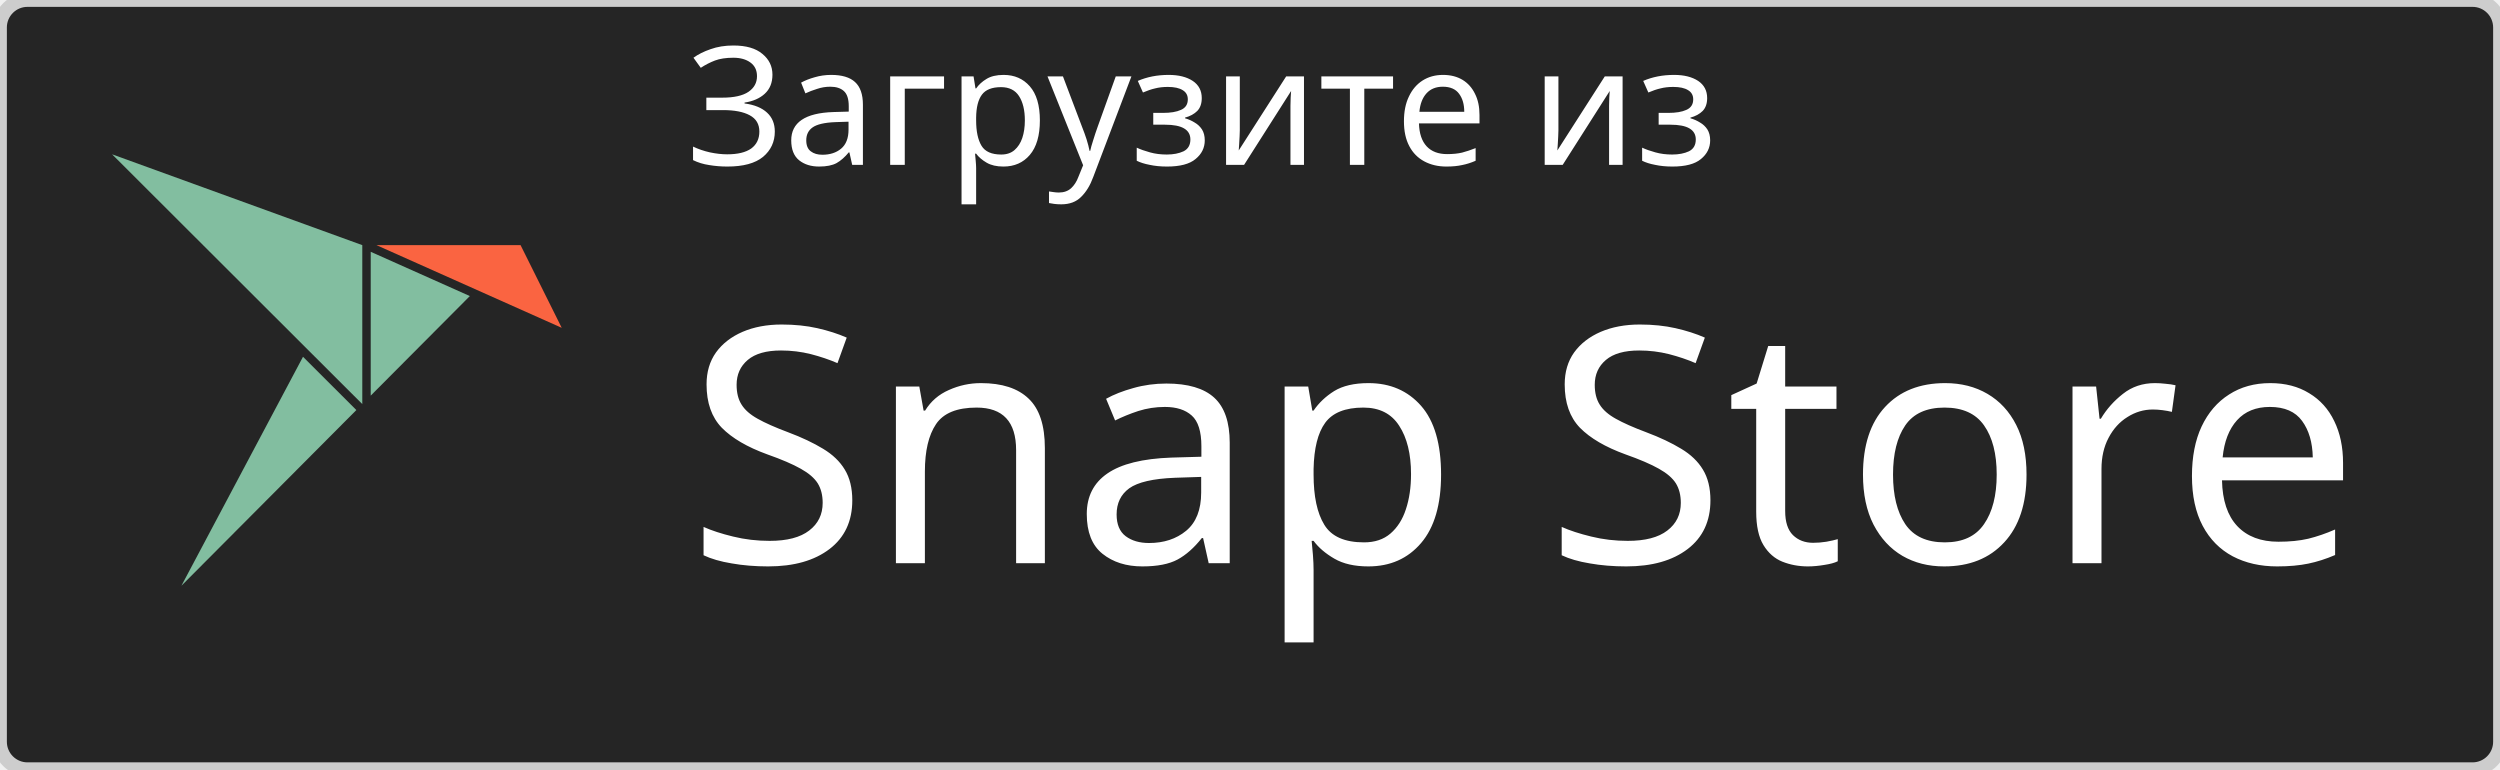
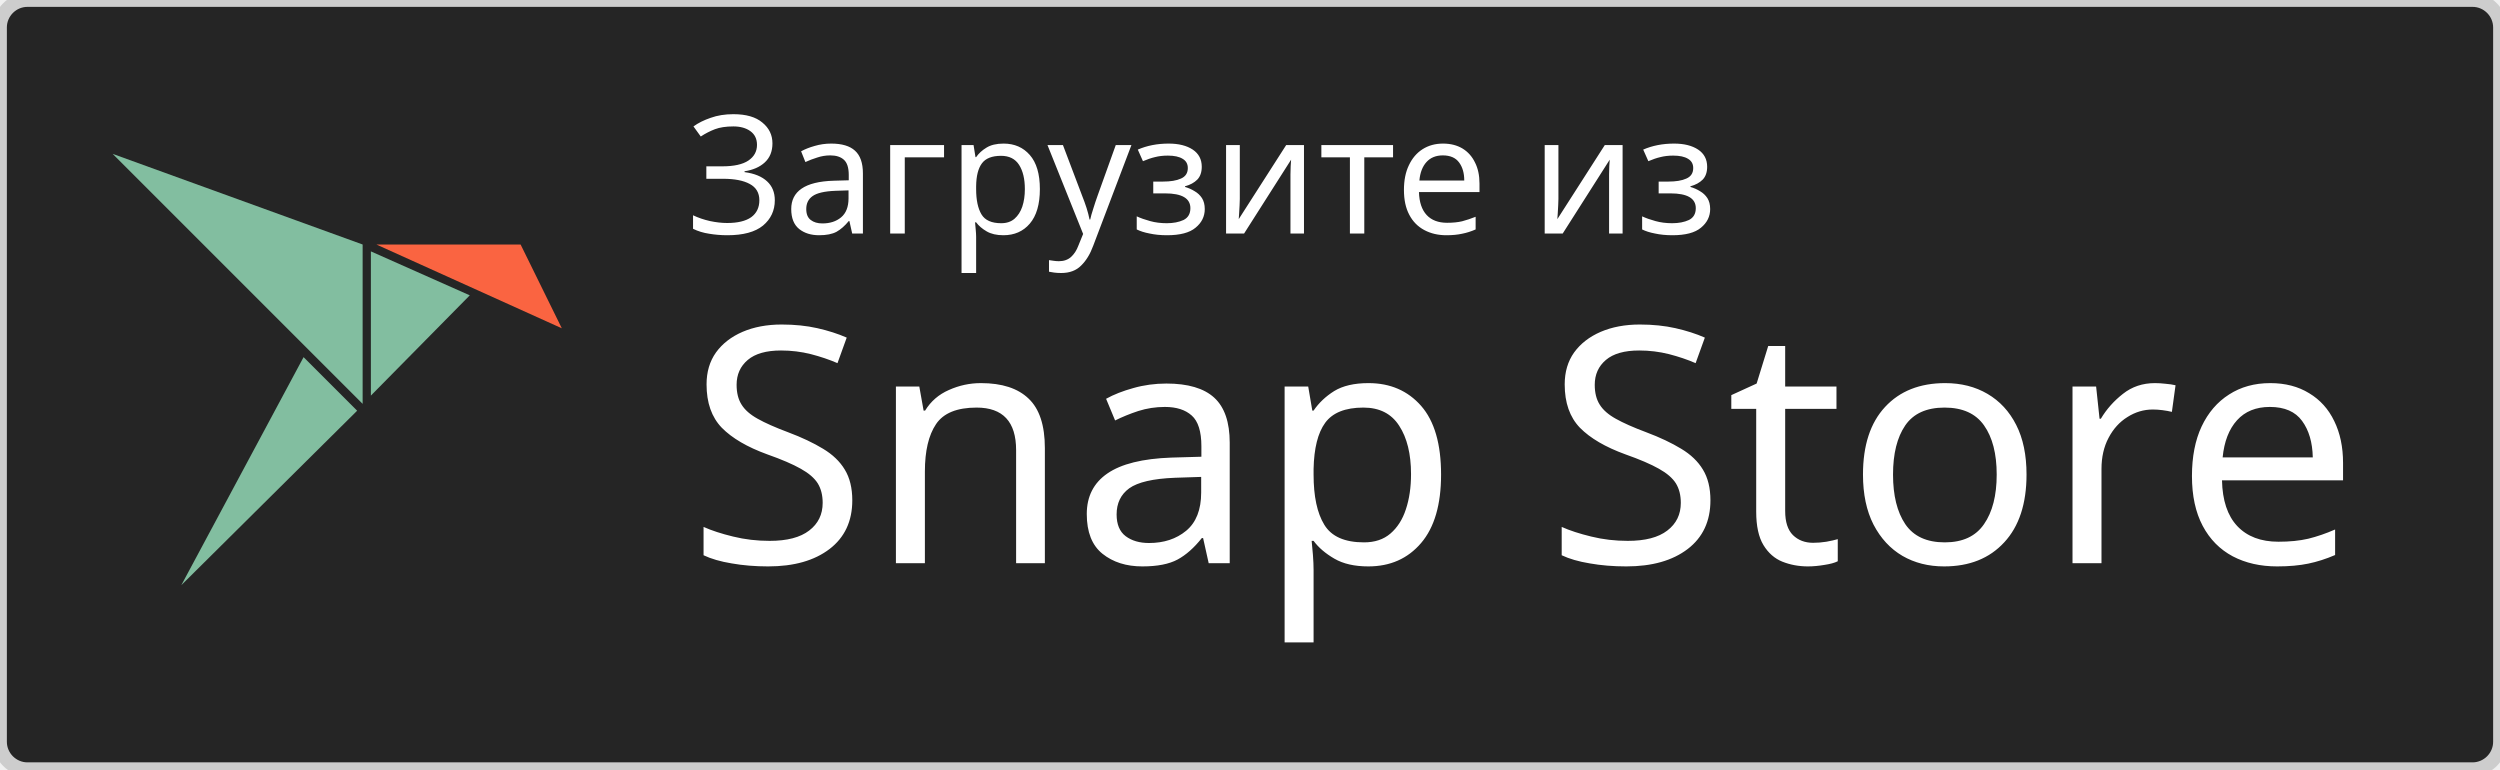
- <svg xmlns="http://www.w3.org/2000/svg" width="182px" height="56px" viewBox="0 0 182 56" version="1.1">
-   <g id="[RU]-snap-store-black" stroke="none" stroke-width="1" fill="none" fill-rule="evenodd">
+ <svg xmlns="http://www.w3.org/2000/svg" version="1.1" id="Layer_1" x="0px" y="0px" viewBox="0 0 182 56" style="enable-background:new 0 0 182 56;" xml:space="preserve">
+   <style type="text/css">
+ 	.st0{fill-rule:evenodd;clip-rule:evenodd;fill:#252525;stroke:#CDCDCD;}
+ 	.st1{fill:#82BEA0;}
+ 	.st2{fill:#FA6441;}
+ 	.st3{fill:#FFFFFF;}
+ 	.st4{font-family:'Ubuntu';}
+ 	.st5{font-size:12px;}
+ 	.st6{font-size:24px;}
+ </style>
+   <g>
    <g id="Black-badge">
-       <rect id="Rectangle-path" stroke="#CDCDCD" stroke-width="1" fill="#252525" fill-rule="evenodd" x="0" y="0" width="182" height="56" rx="2" />
-       <g id="logo" transform="translate(8, 11)" fill-rule="nonzero">
-         <path d="M18.988,17.802 L18.988,7.331 L26.205,10.553 L18.988,17.802 Z M5.208,31.641 L14.059,14.974 L17.942,18.852 L5.208,31.641 Z M0.16,0.233 L18.375,6.846 L18.375,18.417 L0.16,0.233 Z" id="body" fill="#82BEA0" />
-         <polygon id="head" fill="#FA6441" points="29.897 6.845 19.406 6.845 32.894 12.866" />
+       <path id="Rectangle-path" class="st0" d="M2,0h178c1.1,0,2,0.9,2,2v52c0,1.1-0.9,2-2,2H2c-1.1,0-2-0.9-2-2V2C0,0.9,0.9,0,2,0z" />
+       <g id="logo" transform="translate(8, 11)">
+         <path id="body" class="st1" d="M19,17.8V7.3l7.2,3.2L19,17.8z M5.2,31.6L14.1,15l3.9,3.9L5.2,31.6z M0.2,0.2l18.2,6.6v11.6     L0.2,0.2z" />
+         <polygon id="head" class="st2" points="29.9,6.8 19.4,6.8 32.9,12.9    " />
      </g>
-       <text id="Get-it-from-the" font-family="Ubuntu" font-size="12" font-weight="normal" line-spacing="24" fill="#FFFFFF">
-         <tspan x="50" y="12">Загрузите из</tspan>
-       </text>
-       <text id="Snap-Store" font-family="Ubuntu" font-size="24" font-weight="normal" line-spacing="24" fill="#FFFFFF">
-         <tspan x="50" y="41">Snap Store</tspan>
-       </text>
+       <text transform="matrix(1 0 0 1 50 17)" class="st3 st4 st5">Загрузите из</text>
+       <text transform="matrix(1 0 0 1 50 41)" class="st3 st4 st6">Snap Store</text>
    </g>
  </g>
</svg>
